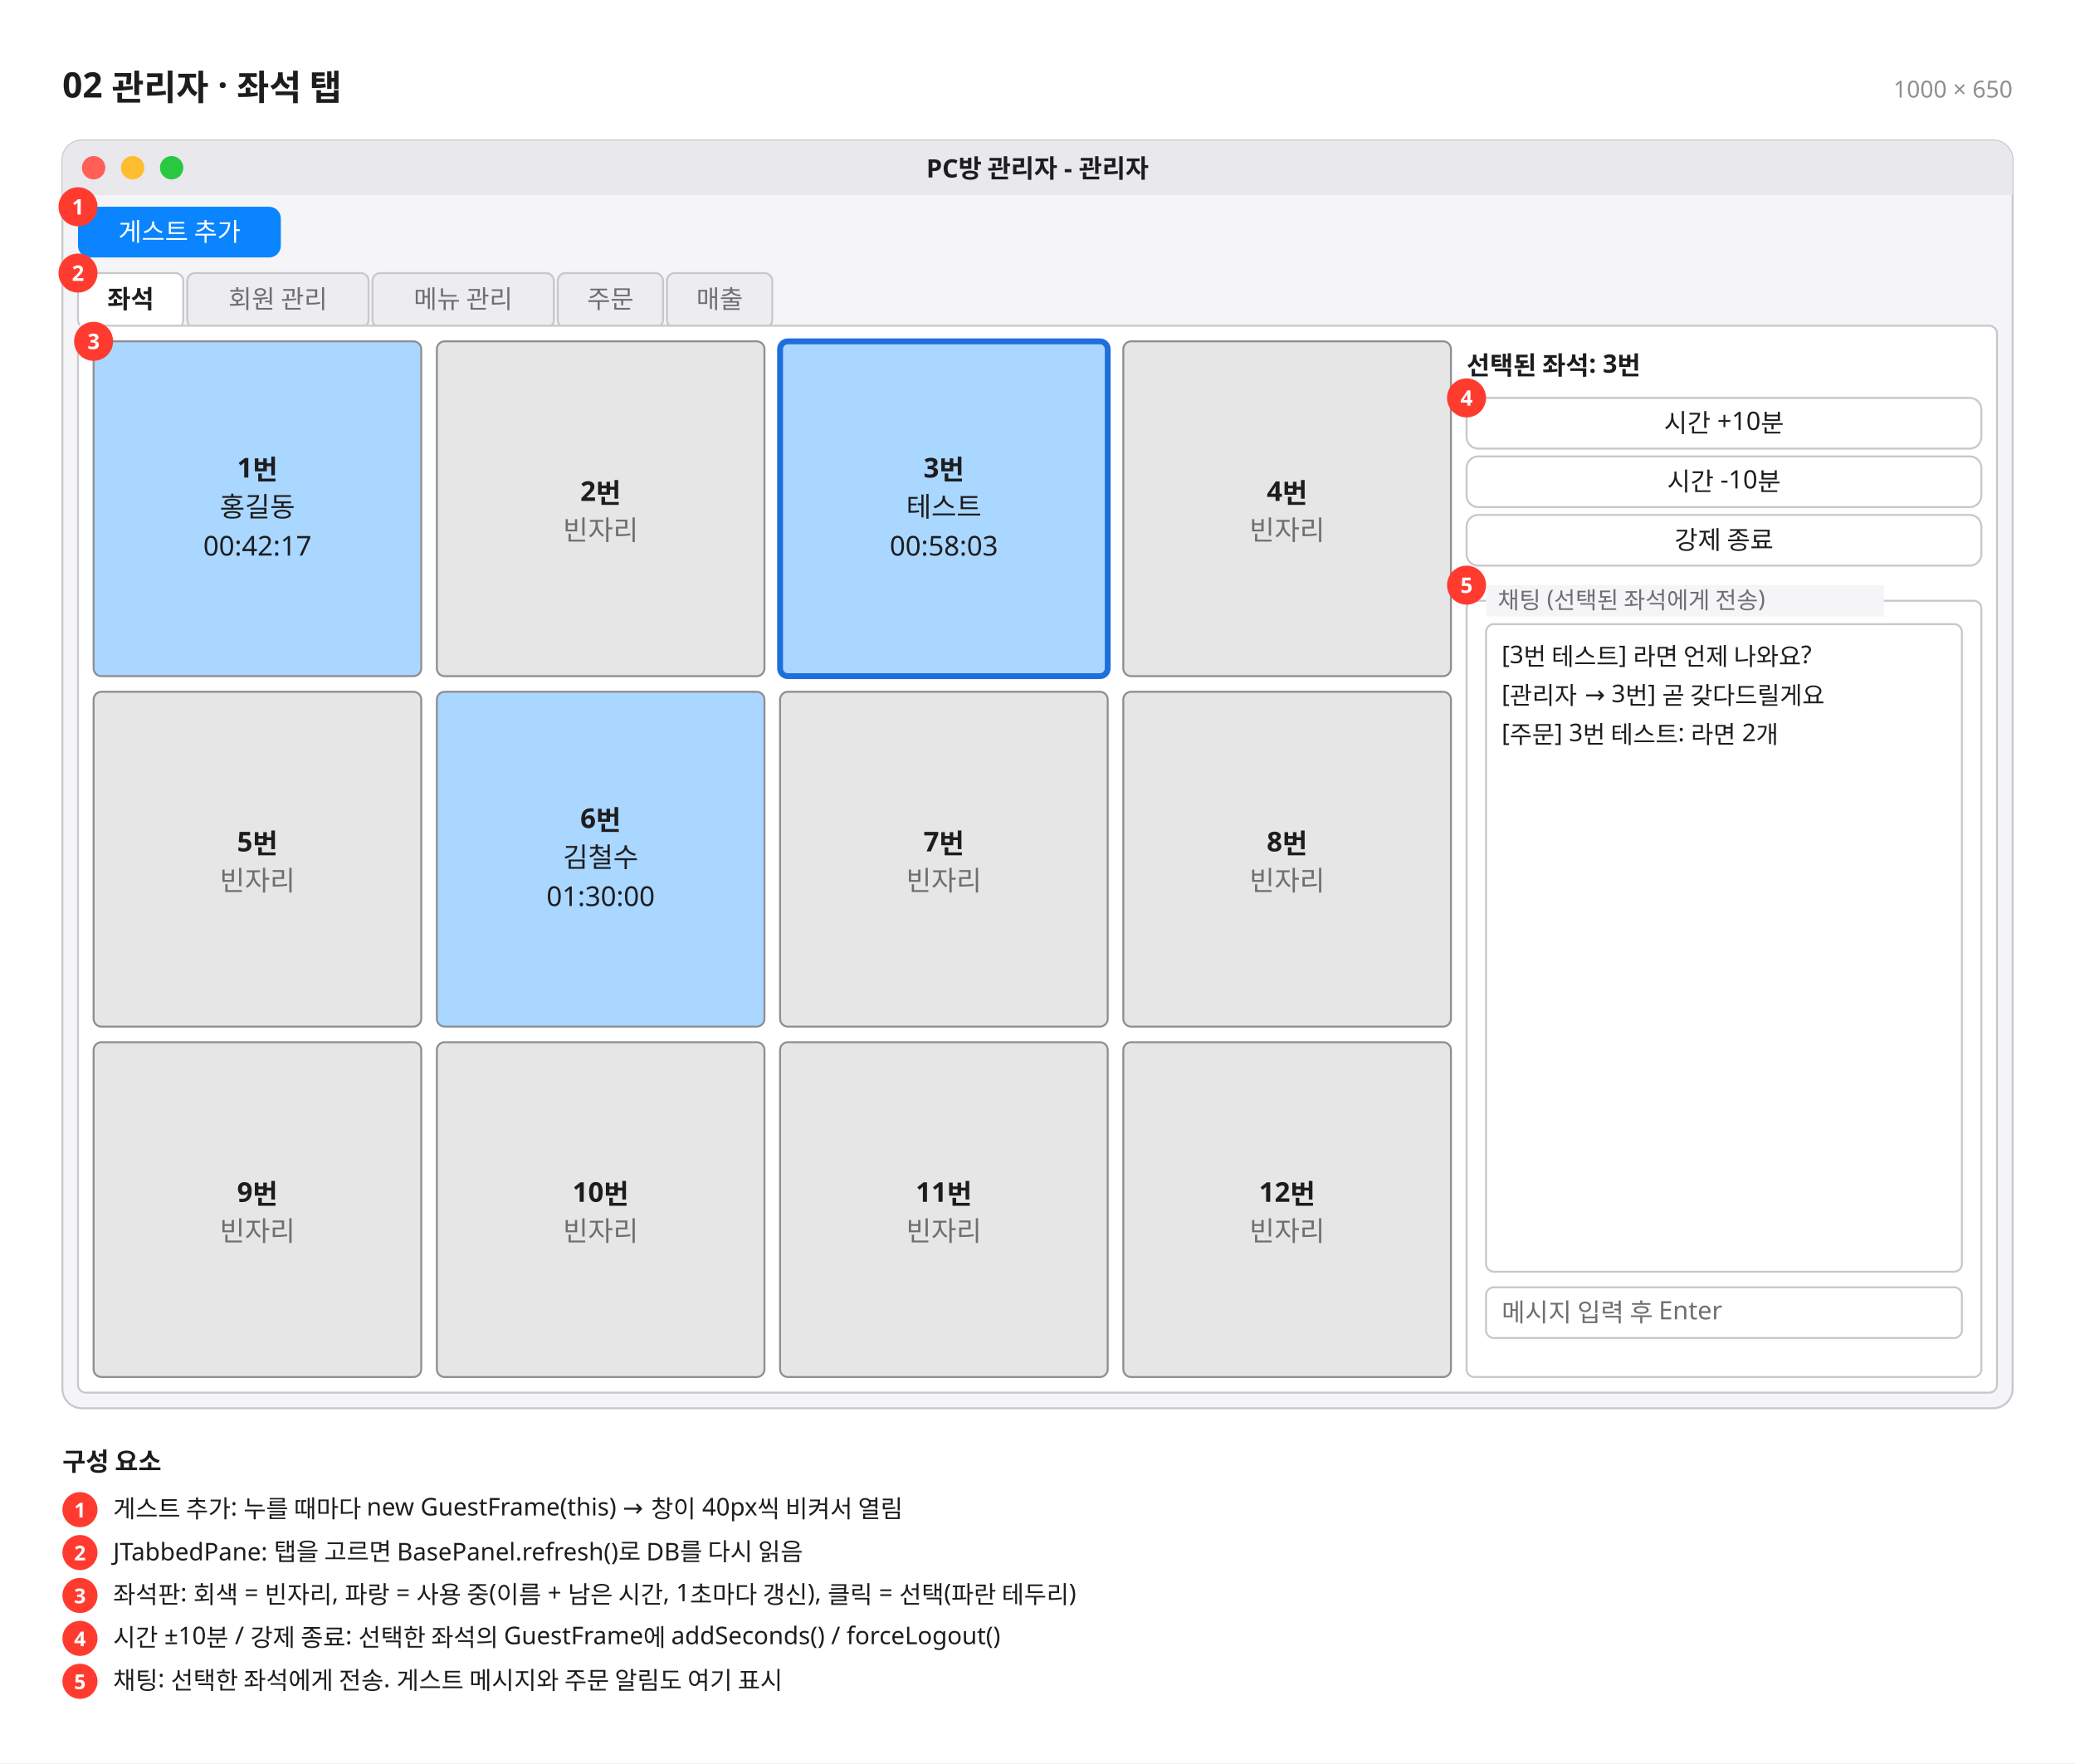
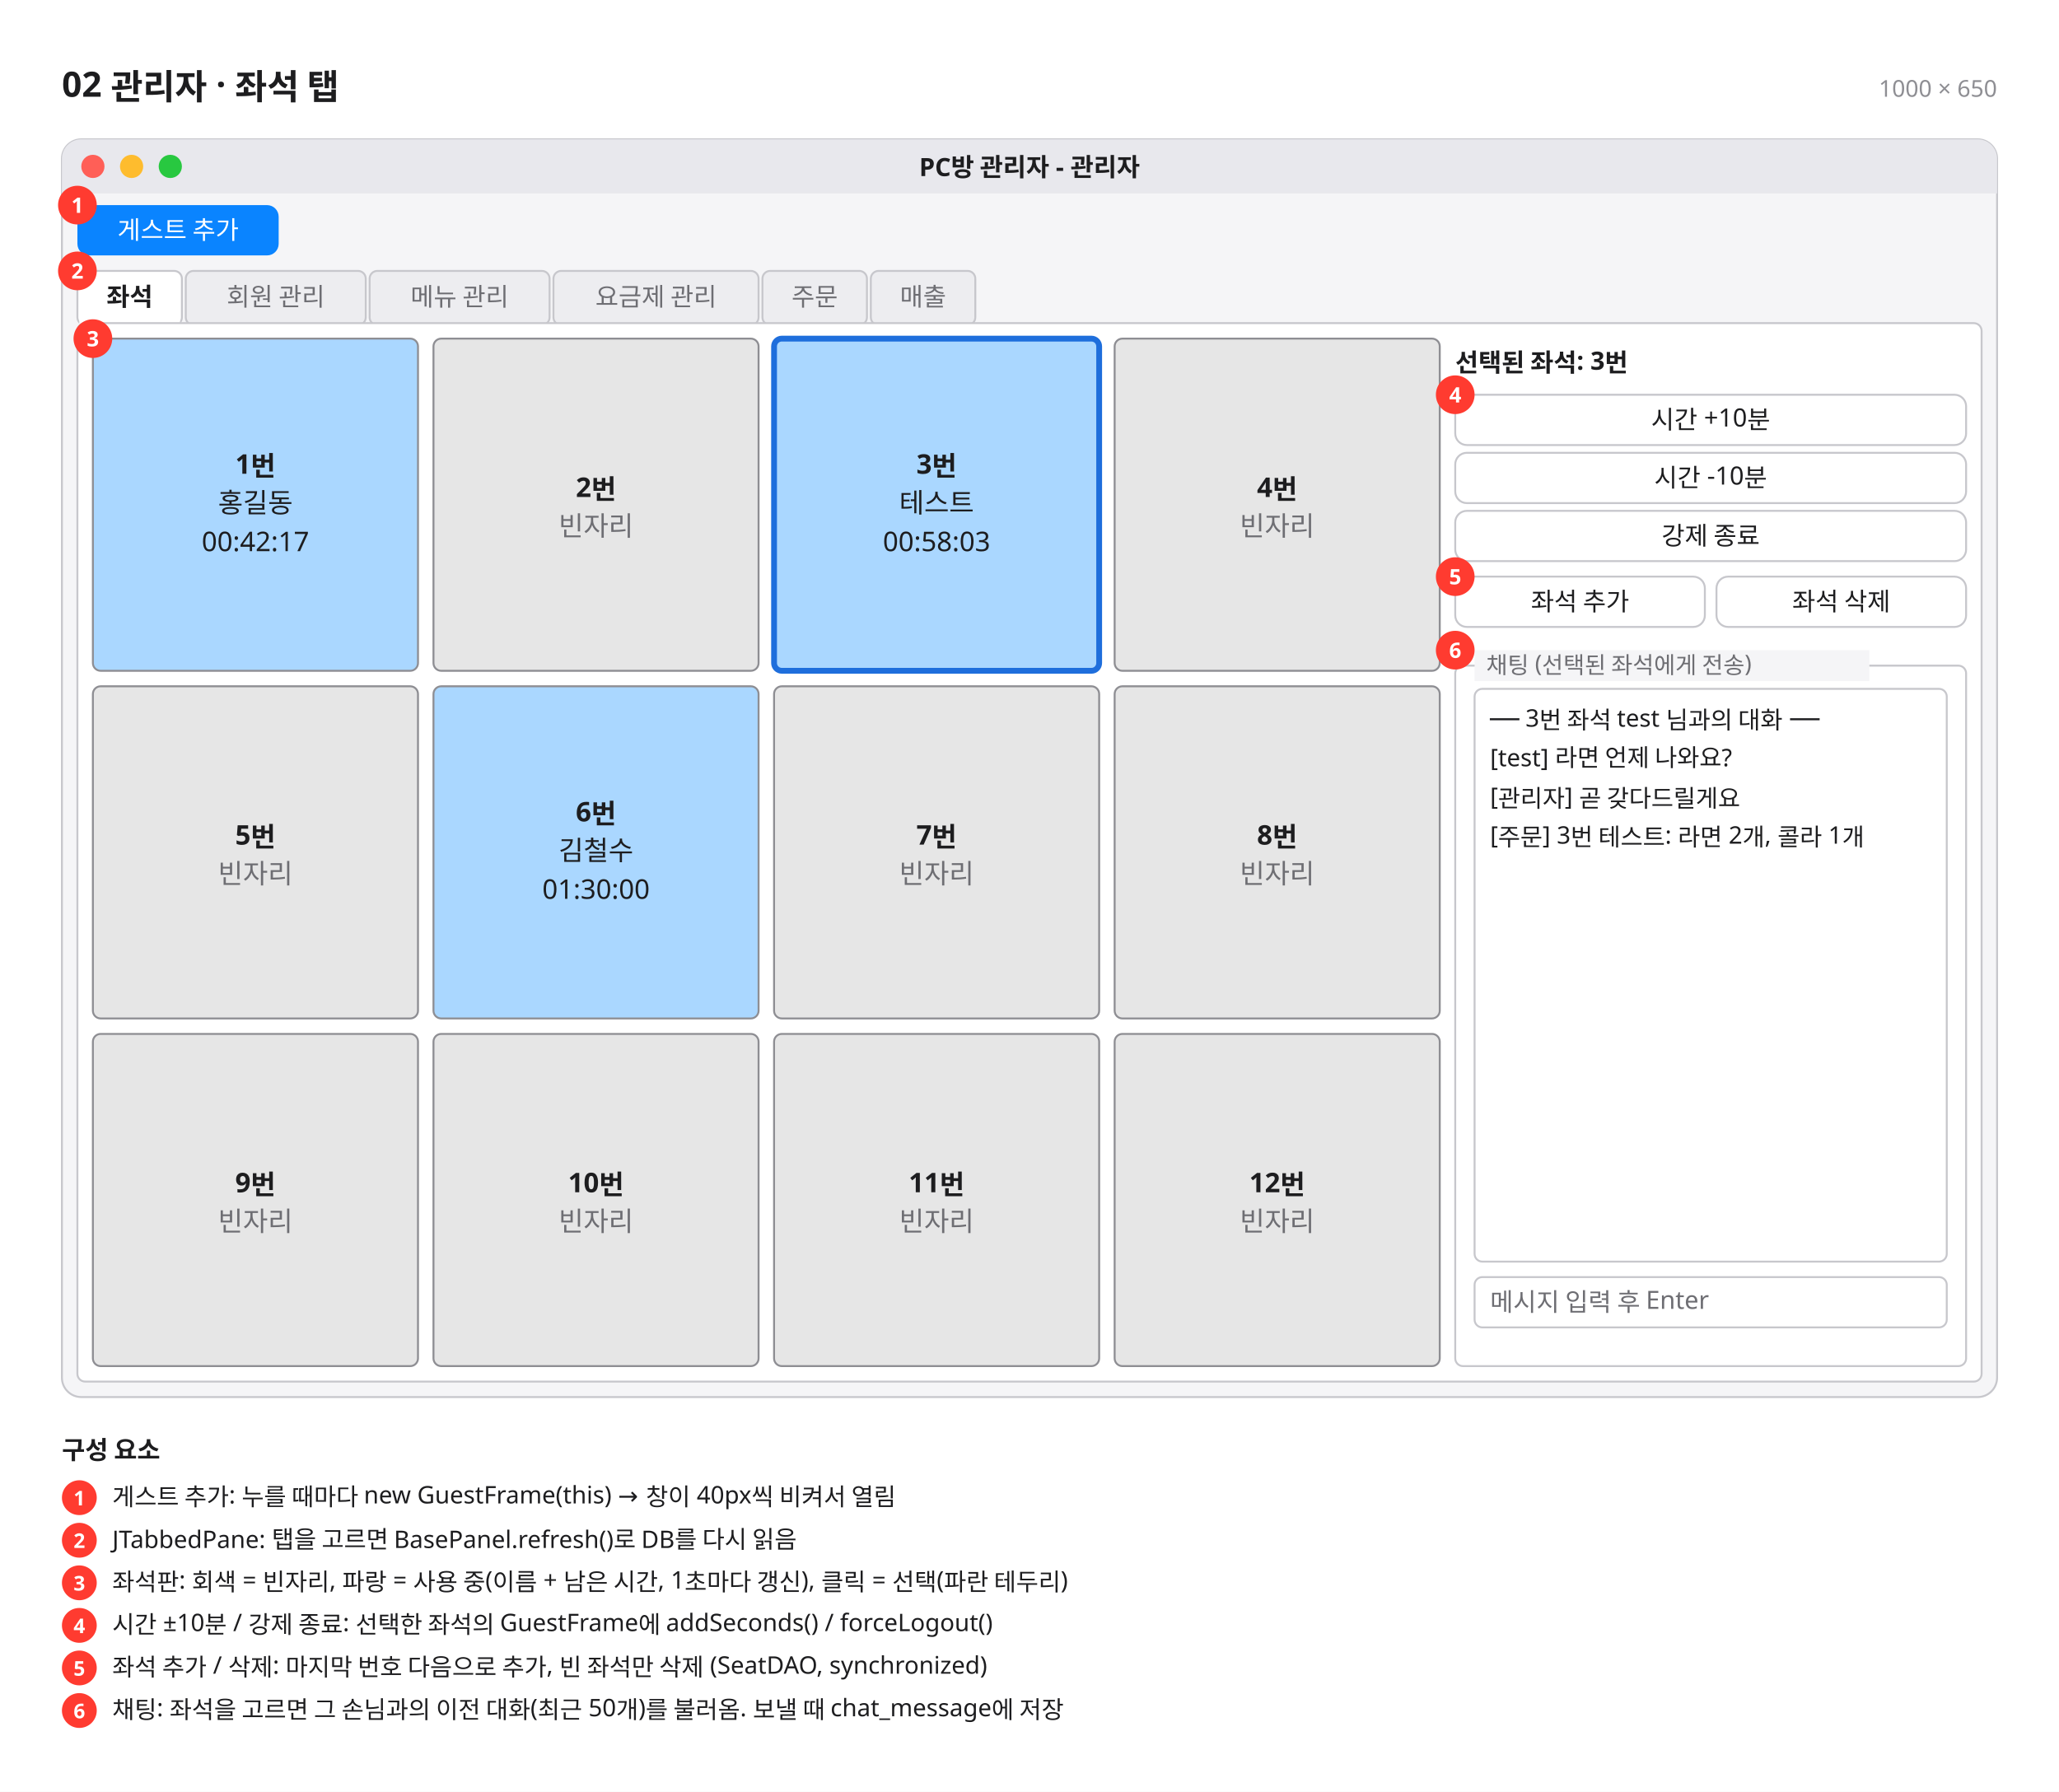
- <svg xmlns="http://www.w3.org/2000/svg" width="1064" height="904" viewBox="0 0 1064 904">
-   <rect width="1064" height="904" fill="#FFFFFF" />
+ <svg xmlns="http://www.w3.org/2000/svg" width="1064" height="926" viewBox="0 0 1064 926">
+   <rect width="1064" height="926" fill="#FFFFFF" />
  <text x="32" y="50" font-family="Apple SD Gothic Neo, Malgun Gothic, Noto Sans KR, sans-serif" font-size="18" font-weight="700" fill="#1D1D1F">02 관리자 · 좌석 탭</text>
  <text x="1032" y="50" font-family="Apple SD Gothic Neo, Malgun Gothic, Noto Sans KR, sans-serif" font-size="12" text-anchor="end" fill="#8E8E93">1000 × 650</text>
  <g id="창">
    <rect x="32" y="72" width="1000" height="650" rx="10" fill="#F5F5F7" stroke="#C7C7CC" />
    <path d="M32 100V82a10 10 0 0 1 10 -10H1022a10 10 0 0 1 10 10V100Z" fill="#E8E8ED" />
    <circle cx="48" cy="86" r="6" fill="#FF5F57" />
    <circle cx="68" cy="86" r="6" fill="#FEBC2E" />
    <circle cx="88" cy="86" r="6" fill="#28C840" />
    <text x="532.0" y="91" font-family="Apple SD Gothic Neo, Malgun Gothic, Noto Sans KR, sans-serif" font-size="13" font-weight="600" text-anchor="middle" fill="#1D1D1F">PC방 관리자 - 관리자</text>
  </g>
  <g id="내용">
    <g id="JButton 게스트 추가">
      <rect x="40" y="106" width="104" height="26" rx="6" fill="#0A84FF" />
      <text x="92.0" y="123.5" font-family="Apple SD Gothic Neo, Malgun Gothic, Noto Sans KR, sans-serif" font-size="13" font-weight="500" text-anchor="middle" fill="#FFFFFF">게스트 추가</text>
    </g>
    <g id="JTabbedPane 탭">
      <rect x="40" y="140" width="54" height="28" rx="4" fill="#FFFFFF" stroke="#C7C7CC" stroke-width="1" />
      <rect x="41" y="164" width="52" height="6" rx="0" fill="#FFFFFF" />
      <text x="67.0" y="158" font-family="Apple SD Gothic Neo, Malgun Gothic, Noto Sans KR, sans-serif" font-size="13" font-weight="600" text-anchor="middle" fill="#1D1D1F">좌석</text>
      <rect x="96" y="140" width="93" height="28" rx="4" fill="#EDEDF0" stroke="#C7C7CC" stroke-width="1" />
      <text x="142.5" y="158" font-family="Apple SD Gothic Neo, Malgun Gothic, Noto Sans KR, sans-serif" font-size="13" font-weight="400" text-anchor="middle" fill="#6E6E73">회원 관리</text>
      <rect x="191" y="140" width="93" height="28" rx="4" fill="#EDEDF0" stroke="#C7C7CC" stroke-width="1" />
      <text x="237.5" y="158" font-family="Apple SD Gothic Neo, Malgun Gothic, Noto Sans KR, sans-serif" font-size="13" font-weight="400" text-anchor="middle" fill="#6E6E73">메뉴 관리</text>
-       <rect x="286" y="140" width="54" height="28" rx="4" fill="#EDEDF0" stroke="#C7C7CC" stroke-width="1" />
-       <text x="313.0" y="158" font-family="Apple SD Gothic Neo, Malgun Gothic, Noto Sans KR, sans-serif" font-size="13" font-weight="400" text-anchor="middle" fill="#6E6E73">주문</text>
-       <rect x="342" y="140" width="54" height="28" rx="4" fill="#EDEDF0" stroke="#C7C7CC" stroke-width="1" />
-       <text x="369.0" y="158" font-family="Apple SD Gothic Neo, Malgun Gothic, Noto Sans KR, sans-serif" font-size="13" font-weight="400" text-anchor="middle" fill="#6E6E73">매출</text>
+       <rect x="286" y="140" width="106" height="28" rx="4" fill="#EDEDF0" stroke="#C7C7CC" stroke-width="1" />
+       <text x="339.0" y="158" font-family="Apple SD Gothic Neo, Malgun Gothic, Noto Sans KR, sans-serif" font-size="13" font-weight="400" text-anchor="middle" fill="#6E6E73">요금제 관리</text>
+       <rect x="394" y="140" width="54" height="28" rx="4" fill="#EDEDF0" stroke="#C7C7CC" stroke-width="1" />
+       <text x="421.0" y="158" font-family="Apple SD Gothic Neo, Malgun Gothic, Noto Sans KR, sans-serif" font-size="13" font-weight="400" text-anchor="middle" fill="#6E6E73">주문</text>
+       <rect x="450" y="140" width="54" height="28" rx="4" fill="#EDEDF0" stroke="#C7C7CC" stroke-width="1" />
+       <text x="477.0" y="158" font-family="Apple SD Gothic Neo, Malgun Gothic, Noto Sans KR, sans-serif" font-size="13" font-weight="400" text-anchor="middle" fill="#6E6E73">매출</text>
    </g>
    <rect x="40" y="167" width="984" height="547" rx="4" fill="#FFFFFF" stroke="#C7C7CC" stroke-width="1" />
    <g id="좌석판 GridLayout(0, 4)">
      <g id="좌석 1">
        <rect x="48.0" y="175.0" width="168.0" height="171.667" rx="4" fill="#AAD7FF" stroke="#8E8E93" stroke-width="1" />
        <text x="132.0" y="244.833" font-family="Apple SD Gothic Neo, Malgun Gothic, Noto Sans KR, sans-serif" font-size="14" font-weight="600" text-anchor="middle" fill="#1D1D1F">1번</text>
        <text x="132.0" y="264.833" font-family="Apple SD Gothic Neo, Malgun Gothic, Noto Sans KR, sans-serif" font-size="14" font-weight="400" text-anchor="middle" fill="#1D1D1F">홍길동</text>
        <text x="132.0" y="284.833" font-family="Apple SD Gothic Neo, Malgun Gothic, Noto Sans KR, sans-serif" font-size="14" font-weight="400" text-anchor="middle" fill="#1D1D1F">00:42:17</text>
      </g>
      <g id="좌석 2">
        <rect x="224.0" y="175.0" width="168.0" height="171.667" rx="4" fill="#E6E6E6" stroke="#8E8E93" stroke-width="1" />
        <text x="308.0" y="256.833" font-family="Apple SD Gothic Neo, Malgun Gothic, Noto Sans KR, sans-serif" font-size="14" font-weight="600" text-anchor="middle" fill="#1D1D1F">2번</text>
        <text x="308.0" y="276.833" font-family="Apple SD Gothic Neo, Malgun Gothic, Noto Sans KR, sans-serif" font-size="14" font-weight="400" text-anchor="middle" fill="#6E6E73">빈자리</text>
      </g>
      <g id="좌석 3">
        <rect x="400.0" y="175.0" width="168.0" height="171.667" rx="4" fill="#AAD7FF" stroke="#1E6EDC" stroke-width="3" />
        <text x="484.0" y="244.833" font-family="Apple SD Gothic Neo, Malgun Gothic, Noto Sans KR, sans-serif" font-size="14" font-weight="600" text-anchor="middle" fill="#1D1D1F">3번</text>
        <text x="484.0" y="264.833" font-family="Apple SD Gothic Neo, Malgun Gothic, Noto Sans KR, sans-serif" font-size="14" font-weight="400" text-anchor="middle" fill="#1D1D1F">테스트</text>
        <text x="484.0" y="284.833" font-family="Apple SD Gothic Neo, Malgun Gothic, Noto Sans KR, sans-serif" font-size="14" font-weight="400" text-anchor="middle" fill="#1D1D1F">00:58:03</text>
      </g>
      <g id="좌석 4">
        <rect x="576.0" y="175.0" width="168.0" height="171.667" rx="4" fill="#E6E6E6" stroke="#8E8E93" stroke-width="1" />
        <text x="660.0" y="256.833" font-family="Apple SD Gothic Neo, Malgun Gothic, Noto Sans KR, sans-serif" font-size="14" font-weight="600" text-anchor="middle" fill="#1D1D1F">4번</text>
        <text x="660.0" y="276.833" font-family="Apple SD Gothic Neo, Malgun Gothic, Noto Sans KR, sans-serif" font-size="14" font-weight="400" text-anchor="middle" fill="#6E6E73">빈자리</text>
      </g>
      <g id="좌석 5">
        <rect x="48.0" y="354.667" width="168.0" height="171.667" rx="4" fill="#E6E6E6" stroke="#8E8E93" stroke-width="1" />
        <text x="132.0" y="436.5" font-family="Apple SD Gothic Neo, Malgun Gothic, Noto Sans KR, sans-serif" font-size="14" font-weight="600" text-anchor="middle" fill="#1D1D1F">5번</text>
        <text x="132.0" y="456.5" font-family="Apple SD Gothic Neo, Malgun Gothic, Noto Sans KR, sans-serif" font-size="14" font-weight="400" text-anchor="middle" fill="#6E6E73">빈자리</text>
      </g>
      <g id="좌석 6">
        <rect x="224.0" y="354.667" width="168.0" height="171.667" rx="4" fill="#AAD7FF" stroke="#8E8E93" stroke-width="1" />
        <text x="308.0" y="424.5" font-family="Apple SD Gothic Neo, Malgun Gothic, Noto Sans KR, sans-serif" font-size="14" font-weight="600" text-anchor="middle" fill="#1D1D1F">6번</text>
        <text x="308.0" y="444.5" font-family="Apple SD Gothic Neo, Malgun Gothic, Noto Sans KR, sans-serif" font-size="14" font-weight="400" text-anchor="middle" fill="#1D1D1F">김철수</text>
        <text x="308.0" y="464.5" font-family="Apple SD Gothic Neo, Malgun Gothic, Noto Sans KR, sans-serif" font-size="14" font-weight="400" text-anchor="middle" fill="#1D1D1F">01:30:00</text>
      </g>
      <g id="좌석 7">
        <rect x="400.0" y="354.667" width="168.0" height="171.667" rx="4" fill="#E6E6E6" stroke="#8E8E93" stroke-width="1" />
        <text x="484.0" y="436.5" font-family="Apple SD Gothic Neo, Malgun Gothic, Noto Sans KR, sans-serif" font-size="14" font-weight="600" text-anchor="middle" fill="#1D1D1F">7번</text>
        <text x="484.0" y="456.5" font-family="Apple SD Gothic Neo, Malgun Gothic, Noto Sans KR, sans-serif" font-size="14" font-weight="400" text-anchor="middle" fill="#6E6E73">빈자리</text>
      </g>
      <g id="좌석 8">
        <rect x="576.0" y="354.667" width="168.0" height="171.667" rx="4" fill="#E6E6E6" stroke="#8E8E93" stroke-width="1" />
        <text x="660.0" y="436.5" font-family="Apple SD Gothic Neo, Malgun Gothic, Noto Sans KR, sans-serif" font-size="14" font-weight="600" text-anchor="middle" fill="#1D1D1F">8번</text>
        <text x="660.0" y="456.5" font-family="Apple SD Gothic Neo, Malgun Gothic, Noto Sans KR, sans-serif" font-size="14" font-weight="400" text-anchor="middle" fill="#6E6E73">빈자리</text>
      </g>
      <g id="좌석 9">
        <rect x="48.0" y="534.333" width="168.0" height="171.667" rx="4" fill="#E6E6E6" stroke="#8E8E93" stroke-width="1" />
        <text x="132.0" y="616.167" font-family="Apple SD Gothic Neo, Malgun Gothic, Noto Sans KR, sans-serif" font-size="14" font-weight="600" text-anchor="middle" fill="#1D1D1F">9번</text>
        <text x="132.0" y="636.167" font-family="Apple SD Gothic Neo, Malgun Gothic, Noto Sans KR, sans-serif" font-size="14" font-weight="400" text-anchor="middle" fill="#6E6E73">빈자리</text>
      </g>
      <g id="좌석 10">
        <rect x="224.0" y="534.333" width="168.0" height="171.667" rx="4" fill="#E6E6E6" stroke="#8E8E93" stroke-width="1" />
        <text x="308.0" y="616.167" font-family="Apple SD Gothic Neo, Malgun Gothic, Noto Sans KR, sans-serif" font-size="14" font-weight="600" text-anchor="middle" fill="#1D1D1F">10번</text>
        <text x="308.0" y="636.167" font-family="Apple SD Gothic Neo, Malgun Gothic, Noto Sans KR, sans-serif" font-size="14" font-weight="400" text-anchor="middle" fill="#6E6E73">빈자리</text>
      </g>
      <g id="좌석 11">
        <rect x="400.0" y="534.333" width="168.0" height="171.667" rx="4" fill="#E6E6E6" stroke="#8E8E93" stroke-width="1" />
        <text x="484.0" y="616.167" font-family="Apple SD Gothic Neo, Malgun Gothic, Noto Sans KR, sans-serif" font-size="14" font-weight="600" text-anchor="middle" fill="#1D1D1F">11번</text>
        <text x="484.0" y="636.167" font-family="Apple SD Gothic Neo, Malgun Gothic, Noto Sans KR, sans-serif" font-size="14" font-weight="400" text-anchor="middle" fill="#6E6E73">빈자리</text>
      </g>
      <g id="좌석 12">
        <rect x="576.0" y="534.333" width="168.0" height="171.667" rx="4" fill="#E6E6E6" stroke="#8E8E93" stroke-width="1" />
        <text x="660.0" y="616.167" font-family="Apple SD Gothic Neo, Malgun Gothic, Noto Sans KR, sans-serif" font-size="14" font-weight="600" text-anchor="middle" fill="#1D1D1F">12번</text>
        <text x="660.0" y="636.167" font-family="Apple SD Gothic Neo, Malgun Gothic, Noto Sans KR, sans-serif" font-size="14" font-weight="400" text-anchor="middle" fill="#6E6E73">빈자리</text>
      </g>
    </g>
    <g id="오른쪽 패널">
      <text x="752" y="192" font-family="Apple SD Gothic Neo, Malgun Gothic, Noto Sans KR, sans-serif" font-size="13" font-weight="600" text-anchor="start" fill="#1D1D1F">선택된 좌석: 3번</text>
      <g id="JButton 시간 +10분">
        <rect x="752" y="204" width="264" height="26" rx="6" fill="#FFFFFF" stroke="#C7C7CC" stroke-width="1" />
        <text x="884.0" y="221.5" font-family="Apple SD Gothic Neo, Malgun Gothic, Noto Sans KR, sans-serif" font-size="13" font-weight="500" text-anchor="middle" fill="#1D1D1F">시간 +10분</text>
      </g>
      <g id="JButton 시간 -10분">
        <rect x="752" y="234" width="264" height="26" rx="6" fill="#FFFFFF" stroke="#C7C7CC" stroke-width="1" />
        <text x="884.0" y="251.5" font-family="Apple SD Gothic Neo, Malgun Gothic, Noto Sans KR, sans-serif" font-size="13" font-weight="500" text-anchor="middle" fill="#1D1D1F">시간 -10분</text>
      </g>
      <g id="JButton 강제 종료">
        <rect x="752" y="264" width="264" height="26" rx="6" fill="#FFFFFF" stroke="#C7C7CC" stroke-width="1" />
        <text x="884.0" y="281.5" font-family="Apple SD Gothic Neo, Malgun Gothic, Noto Sans KR, sans-serif" font-size="13" font-weight="500" text-anchor="middle" fill="#1D1D1F">강제 종료</text>
      </g>
+       <g id="JButton 좌석 추가">
+         <rect x="752" y="298" width="129.0" height="26" rx="6" fill="#FFFFFF" stroke="#C7C7CC" stroke-width="1" />
+         <text x="816.5" y="315.5" font-family="Apple SD Gothic Neo, Malgun Gothic, Noto Sans KR, sans-serif" font-size="13" font-weight="500" text-anchor="middle" fill="#1D1D1F">좌석 추가</text>
+       </g>
+       <g id="JButton 좌석 삭제">
+         <rect x="887.0" y="298" width="129.0" height="26" rx="6" fill="#FFFFFF" stroke="#C7C7CC" stroke-width="1" />
+         <text x="951.5" y="315.5" font-family="Apple SD Gothic Neo, Malgun Gothic, Noto Sans KR, sans-serif" font-size="13" font-weight="500" text-anchor="middle" fill="#1D1D1F">좌석 삭제</text>
+       </g>
      <g id="채팅">
-         <rect x="752" y="308" width="264" height="398" rx="4" fill="none" stroke="#C7C7CC" stroke-width="1" />
-         <rect x="762" y="300" width="204" height="16" rx="0" fill="#F5F5F7" />
-         <text x="768" y="312" font-family="Apple SD Gothic Neo, Malgun Gothic, Noto Sans KR, sans-serif" font-size="12" font-weight="500" text-anchor="start" fill="#6E6E73">채팅 (선택된 좌석에게 전송)</text>
+         <rect x="752" y="344" width="264" height="362" rx="4" fill="none" stroke="#C7C7CC" stroke-width="1" />
+         <rect x="762" y="336" width="204" height="16" rx="0" fill="#F5F5F7" />
+         <text x="768" y="348" font-family="Apple SD Gothic Neo, Malgun Gothic, Noto Sans KR, sans-serif" font-size="12" font-weight="500" text-anchor="start" fill="#6E6E73">채팅 (선택된 좌석에게 전송)</text>
      </g>
      <g id="JTextArea (JScrollPane)">
-         <rect x="762" y="320" width="244" height="332" rx="4" fill="#FFFFFF" stroke="#C7C7CC" stroke-width="1" />
-         <text x="770" y="340" font-family="Apple SD Gothic Neo, Malgun Gothic, Noto Sans KR, sans-serif" font-size="12.5" font-weight="400" text-anchor="start" fill="#1D1D1F">[3번 테스트] 라면 언제 나와요?</text>
-         <text x="770" y="360" font-family="Apple SD Gothic Neo, Malgun Gothic, Noto Sans KR, sans-serif" font-size="12.5" font-weight="400" text-anchor="start" fill="#1D1D1F">[관리자 → 3번] 곧 갖다드릴게요</text>
-         <text x="770" y="380" font-family="Apple SD Gothic Neo, Malgun Gothic, Noto Sans KR, sans-serif" font-size="12.5" font-weight="400" text-anchor="start" fill="#1D1D1F">[주문] 3번 테스트: 라면 2개</text>
+         <rect x="762" y="356" width="244" height="296" rx="4" fill="#FFFFFF" stroke="#C7C7CC" stroke-width="1" />
+         <text x="770" y="376" font-family="Apple SD Gothic Neo, Malgun Gothic, Noto Sans KR, sans-serif" font-size="12.5" font-weight="400" text-anchor="start" fill="#1D1D1F">── 3번 좌석 test 님과의 대화 ──</text>
+         <text x="770" y="396" font-family="Apple SD Gothic Neo, Malgun Gothic, Noto Sans KR, sans-serif" font-size="12.5" font-weight="400" text-anchor="start" fill="#1D1D1F">[test] 라면 언제 나와요?</text>
+         <text x="770" y="416" font-family="Apple SD Gothic Neo, Malgun Gothic, Noto Sans KR, sans-serif" font-size="12.5" font-weight="400" text-anchor="start" fill="#1D1D1F">[관리자] 곧 갖다드릴게요</text>
+         <text x="770" y="436" font-family="Apple SD Gothic Neo, Malgun Gothic, Noto Sans KR, sans-serif" font-size="12.5" font-weight="400" text-anchor="start" fill="#1D1D1F">[주문] 3번 테스트: 라면 2개, 콜라 1개</text>
      </g>
      <g id="JTextField">
        <rect x="762" y="660" width="244" height="26" rx="4" fill="#FFFFFF" stroke="#C7C7CC" stroke-width="1" />
        <text x="770" y="677.5" font-family="Apple SD Gothic Neo, Malgun Gothic, Noto Sans KR, sans-serif" font-size="13" font-weight="400" text-anchor="start" fill="#6E6E73">메시지 입력 후 Enter</text>
      </g>
    </g>
    <g id="표시 1">
      <circle cx="40" cy="106" r="10" fill="#FF3B30" />
      <text x="40" y="110" font-family="Apple SD Gothic Neo, Malgun Gothic, Noto Sans KR, sans-serif" font-size="11" font-weight="700" text-anchor="middle" fill="#FFFFFF">1</text>
    </g>
    <g id="표시 2">
      <circle cx="40" cy="140" r="10" fill="#FF3B30" />
      <text x="40" y="144" font-family="Apple SD Gothic Neo, Malgun Gothic, Noto Sans KR, sans-serif" font-size="11" font-weight="700" text-anchor="middle" fill="#FFFFFF">2</text>
    </g>
    <g id="표시 3">
      <circle cx="48" cy="175" r="10" fill="#FF3B30" />
      <text x="48" y="179" font-family="Apple SD Gothic Neo, Malgun Gothic, Noto Sans KR, sans-serif" font-size="11" font-weight="700" text-anchor="middle" fill="#FFFFFF">3</text>
    </g>
    <g id="표시 4">
      <circle cx="752" cy="204" r="10" fill="#FF3B30" />
      <text x="752" y="208" font-family="Apple SD Gothic Neo, Malgun Gothic, Noto Sans KR, sans-serif" font-size="11" font-weight="700" text-anchor="middle" fill="#FFFFFF">4</text>
    </g>
    <g id="표시 5">
-       <circle cx="752" cy="300" r="10" fill="#FF3B30" />
-       <text x="752" y="304" font-family="Apple SD Gothic Neo, Malgun Gothic, Noto Sans KR, sans-serif" font-size="11" font-weight="700" text-anchor="middle" fill="#FFFFFF">5</text>
+       <circle cx="752" cy="298" r="10" fill="#FF3B30" />
+       <text x="752" y="302" font-family="Apple SD Gothic Neo, Malgun Gothic, Noto Sans KR, sans-serif" font-size="11" font-weight="700" text-anchor="middle" fill="#FFFFFF">5</text>
+     </g>
+     <g id="표시 6">
+       <circle cx="752" cy="336" r="10" fill="#FF3B30" />
+       <text x="752" y="340" font-family="Apple SD Gothic Neo, Malgun Gothic, Noto Sans KR, sans-serif" font-size="11" font-weight="700" text-anchor="middle" fill="#FFFFFF">6</text>
    </g>
  </g>
  <g id="범례">
    <text x="32" y="754" font-family="Apple SD Gothic Neo, Malgun Gothic, Noto Sans KR, sans-serif" font-size="13" font-weight="700" fill="#1D1D1F">구성 요소</text>
    <circle cx="41" cy="774" r="9" fill="#FF3B30" />
    <text x="41" y="778" font-family="Apple SD Gothic Neo, Malgun Gothic, Noto Sans KR, sans-serif" font-size="10.5" font-weight="700" text-anchor="middle" fill="#FFFFFF">1</text>
    <text x="58" y="778" font-family="Apple SD Gothic Neo, Malgun Gothic, Noto Sans KR, sans-serif" font-size="12.5" fill="#1D1D1F">게스트 추가: 누를 때마다 new GuestFrame(this) → 창이 40px씩 비켜서 열림</text>
    <circle cx="41" cy="796" r="9" fill="#FF3B30" />
    <text x="41" y="800" font-family="Apple SD Gothic Neo, Malgun Gothic, Noto Sans KR, sans-serif" font-size="10.5" font-weight="700" text-anchor="middle" fill="#FFFFFF">2</text>
    <text x="58" y="800" font-family="Apple SD Gothic Neo, Malgun Gothic, Noto Sans KR, sans-serif" font-size="12.5" fill="#1D1D1F">JTabbedPane: 탭을 고르면 BasePanel.refresh()로 DB를 다시 읽음</text>
    <circle cx="41" cy="818" r="9" fill="#FF3B30" />
    <text x="41" y="822" font-family="Apple SD Gothic Neo, Malgun Gothic, Noto Sans KR, sans-serif" font-size="10.5" font-weight="700" text-anchor="middle" fill="#FFFFFF">3</text>
    <text x="58" y="822" font-family="Apple SD Gothic Neo, Malgun Gothic, Noto Sans KR, sans-serif" font-size="12.5" fill="#1D1D1F">좌석판: 회색 = 빈자리, 파랑 = 사용 중(이름 + 남은 시간, 1초마다 갱신), 클릭 = 선택(파란 테두리)</text>
    <circle cx="41" cy="840" r="9" fill="#FF3B30" />
    <text x="41" y="844" font-family="Apple SD Gothic Neo, Malgun Gothic, Noto Sans KR, sans-serif" font-size="10.5" font-weight="700" text-anchor="middle" fill="#FFFFFF">4</text>
    <text x="58" y="844" font-family="Apple SD Gothic Neo, Malgun Gothic, Noto Sans KR, sans-serif" font-size="12.5" fill="#1D1D1F">시간 ±10분 / 강제 종료: 선택한 좌석의 GuestFrame에 addSeconds() / forceLogout()</text>
    <circle cx="41" cy="862" r="9" fill="#FF3B30" />
    <text x="41" y="866" font-family="Apple SD Gothic Neo, Malgun Gothic, Noto Sans KR, sans-serif" font-size="10.5" font-weight="700" text-anchor="middle" fill="#FFFFFF">5</text>
-     <text x="58" y="866" font-family="Apple SD Gothic Neo, Malgun Gothic, Noto Sans KR, sans-serif" font-size="12.5" fill="#1D1D1F">채팅: 선택한 좌석에게 전송. 게스트 메시지와 주문 알림도 여기 표시</text>
+     <text x="58" y="866" font-family="Apple SD Gothic Neo, Malgun Gothic, Noto Sans KR, sans-serif" font-size="12.5" fill="#1D1D1F">좌석 추가 / 삭제: 마지막 번호 다음으로 추가, 빈 좌석만 삭제 (SeatDAO, synchronized)</text>
+     <circle cx="41" cy="884" r="9" fill="#FF3B30" />
+     <text x="41" y="888" font-family="Apple SD Gothic Neo, Malgun Gothic, Noto Sans KR, sans-serif" font-size="10.5" font-weight="700" text-anchor="middle" fill="#FFFFFF">6</text>
+     <text x="58" y="888" font-family="Apple SD Gothic Neo, Malgun Gothic, Noto Sans KR, sans-serif" font-size="12.5" fill="#1D1D1F">채팅: 좌석을 고르면 그 손님과의 이전 대화(최근 50개)를 불러옴. 보낼 때 chat_message에 저장</text>
  </g>
</svg>
